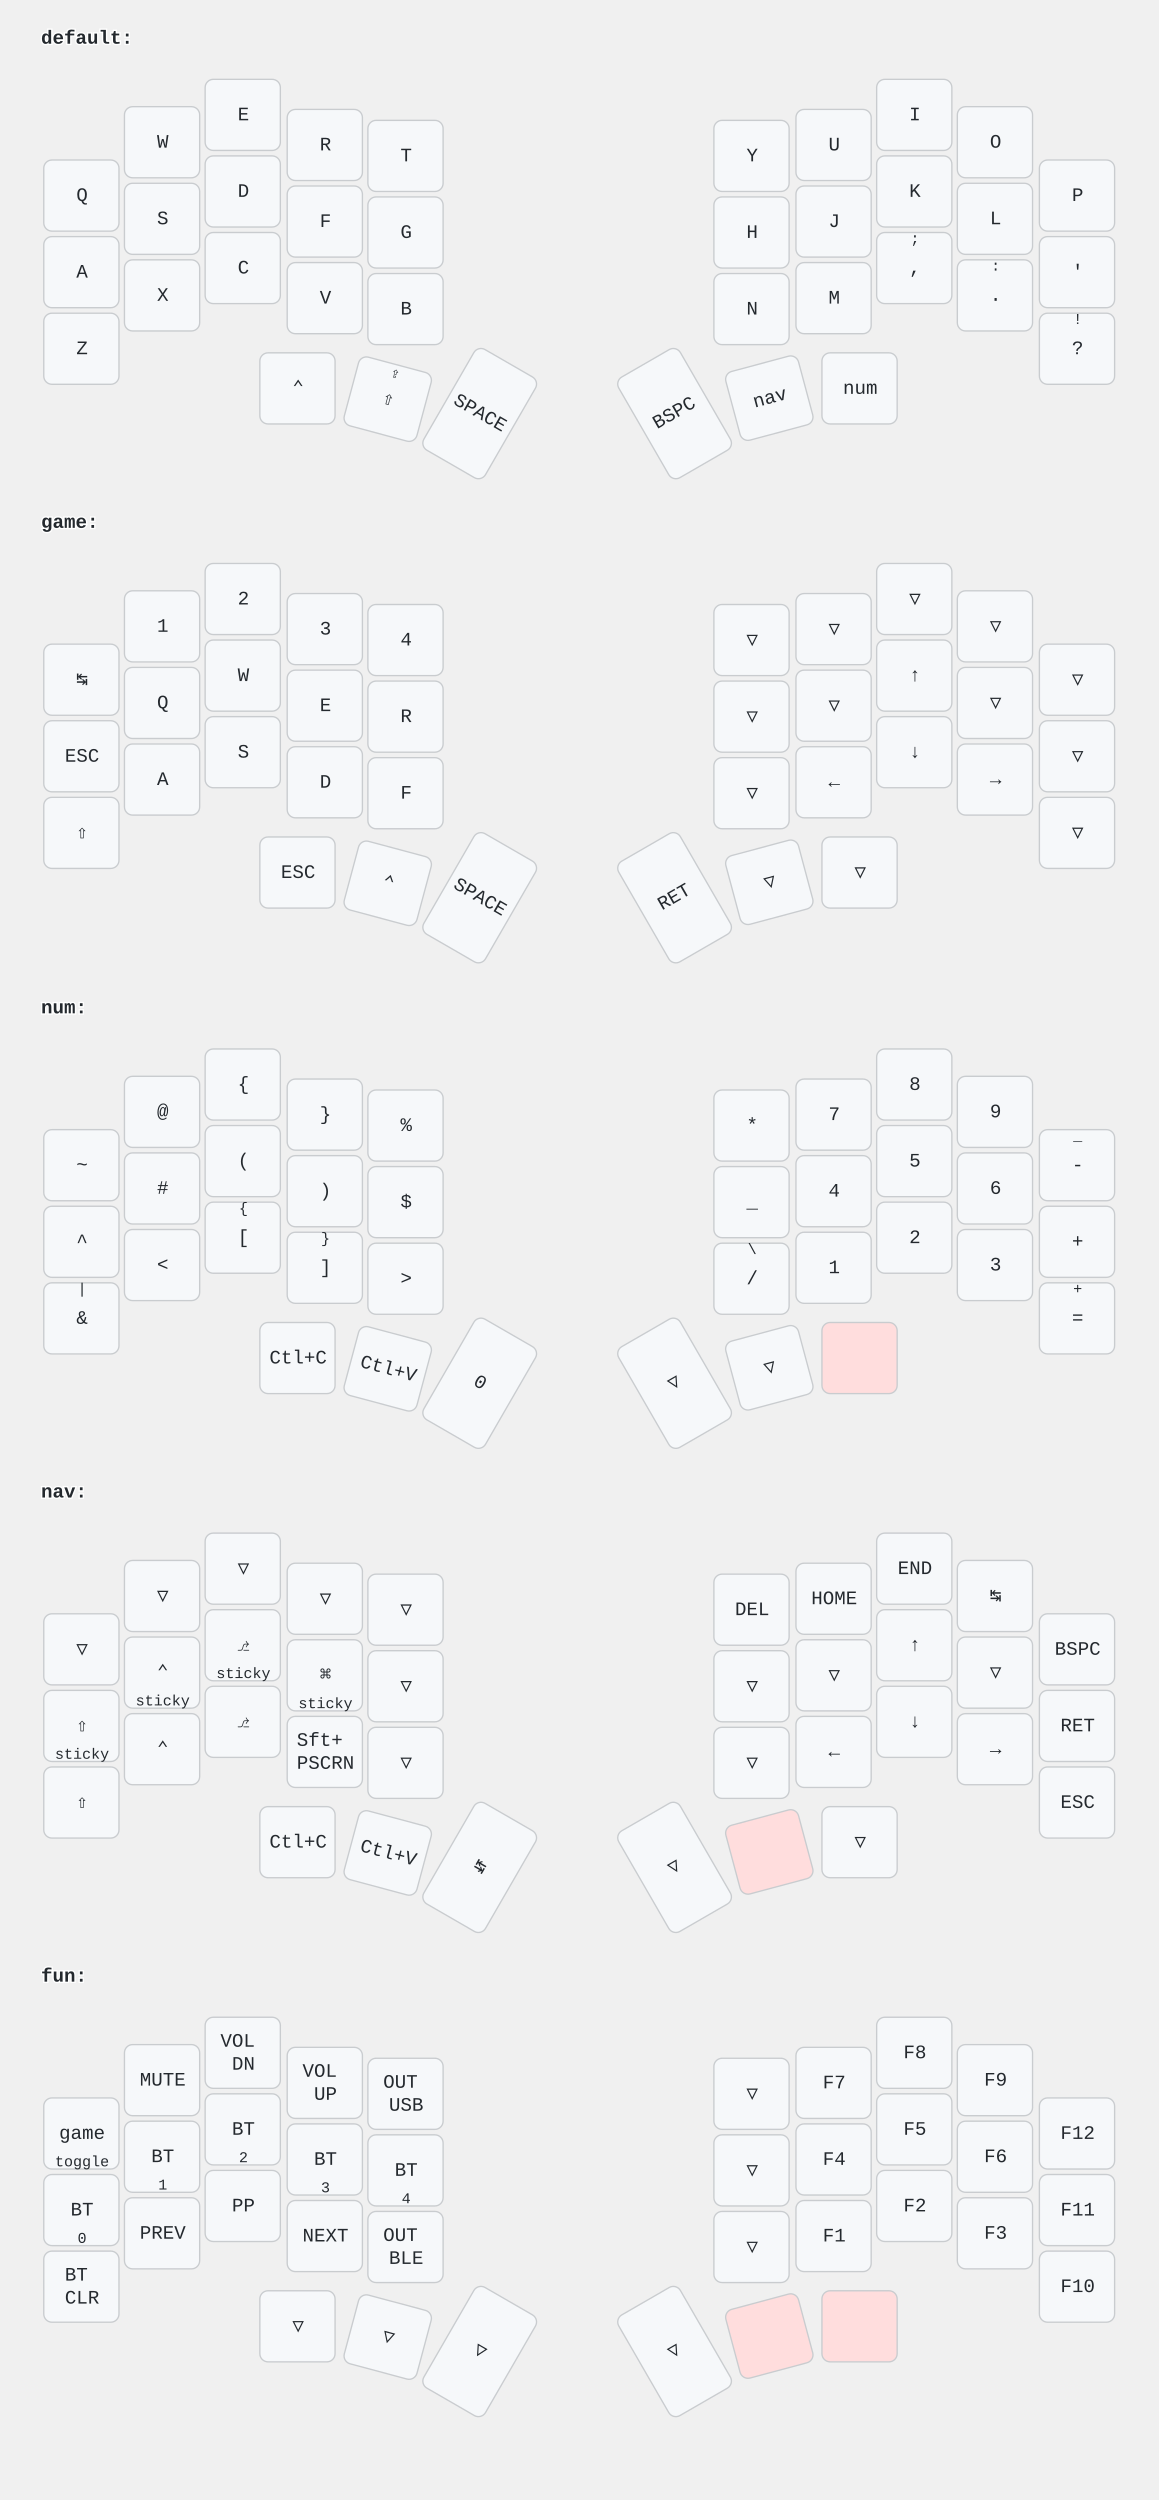
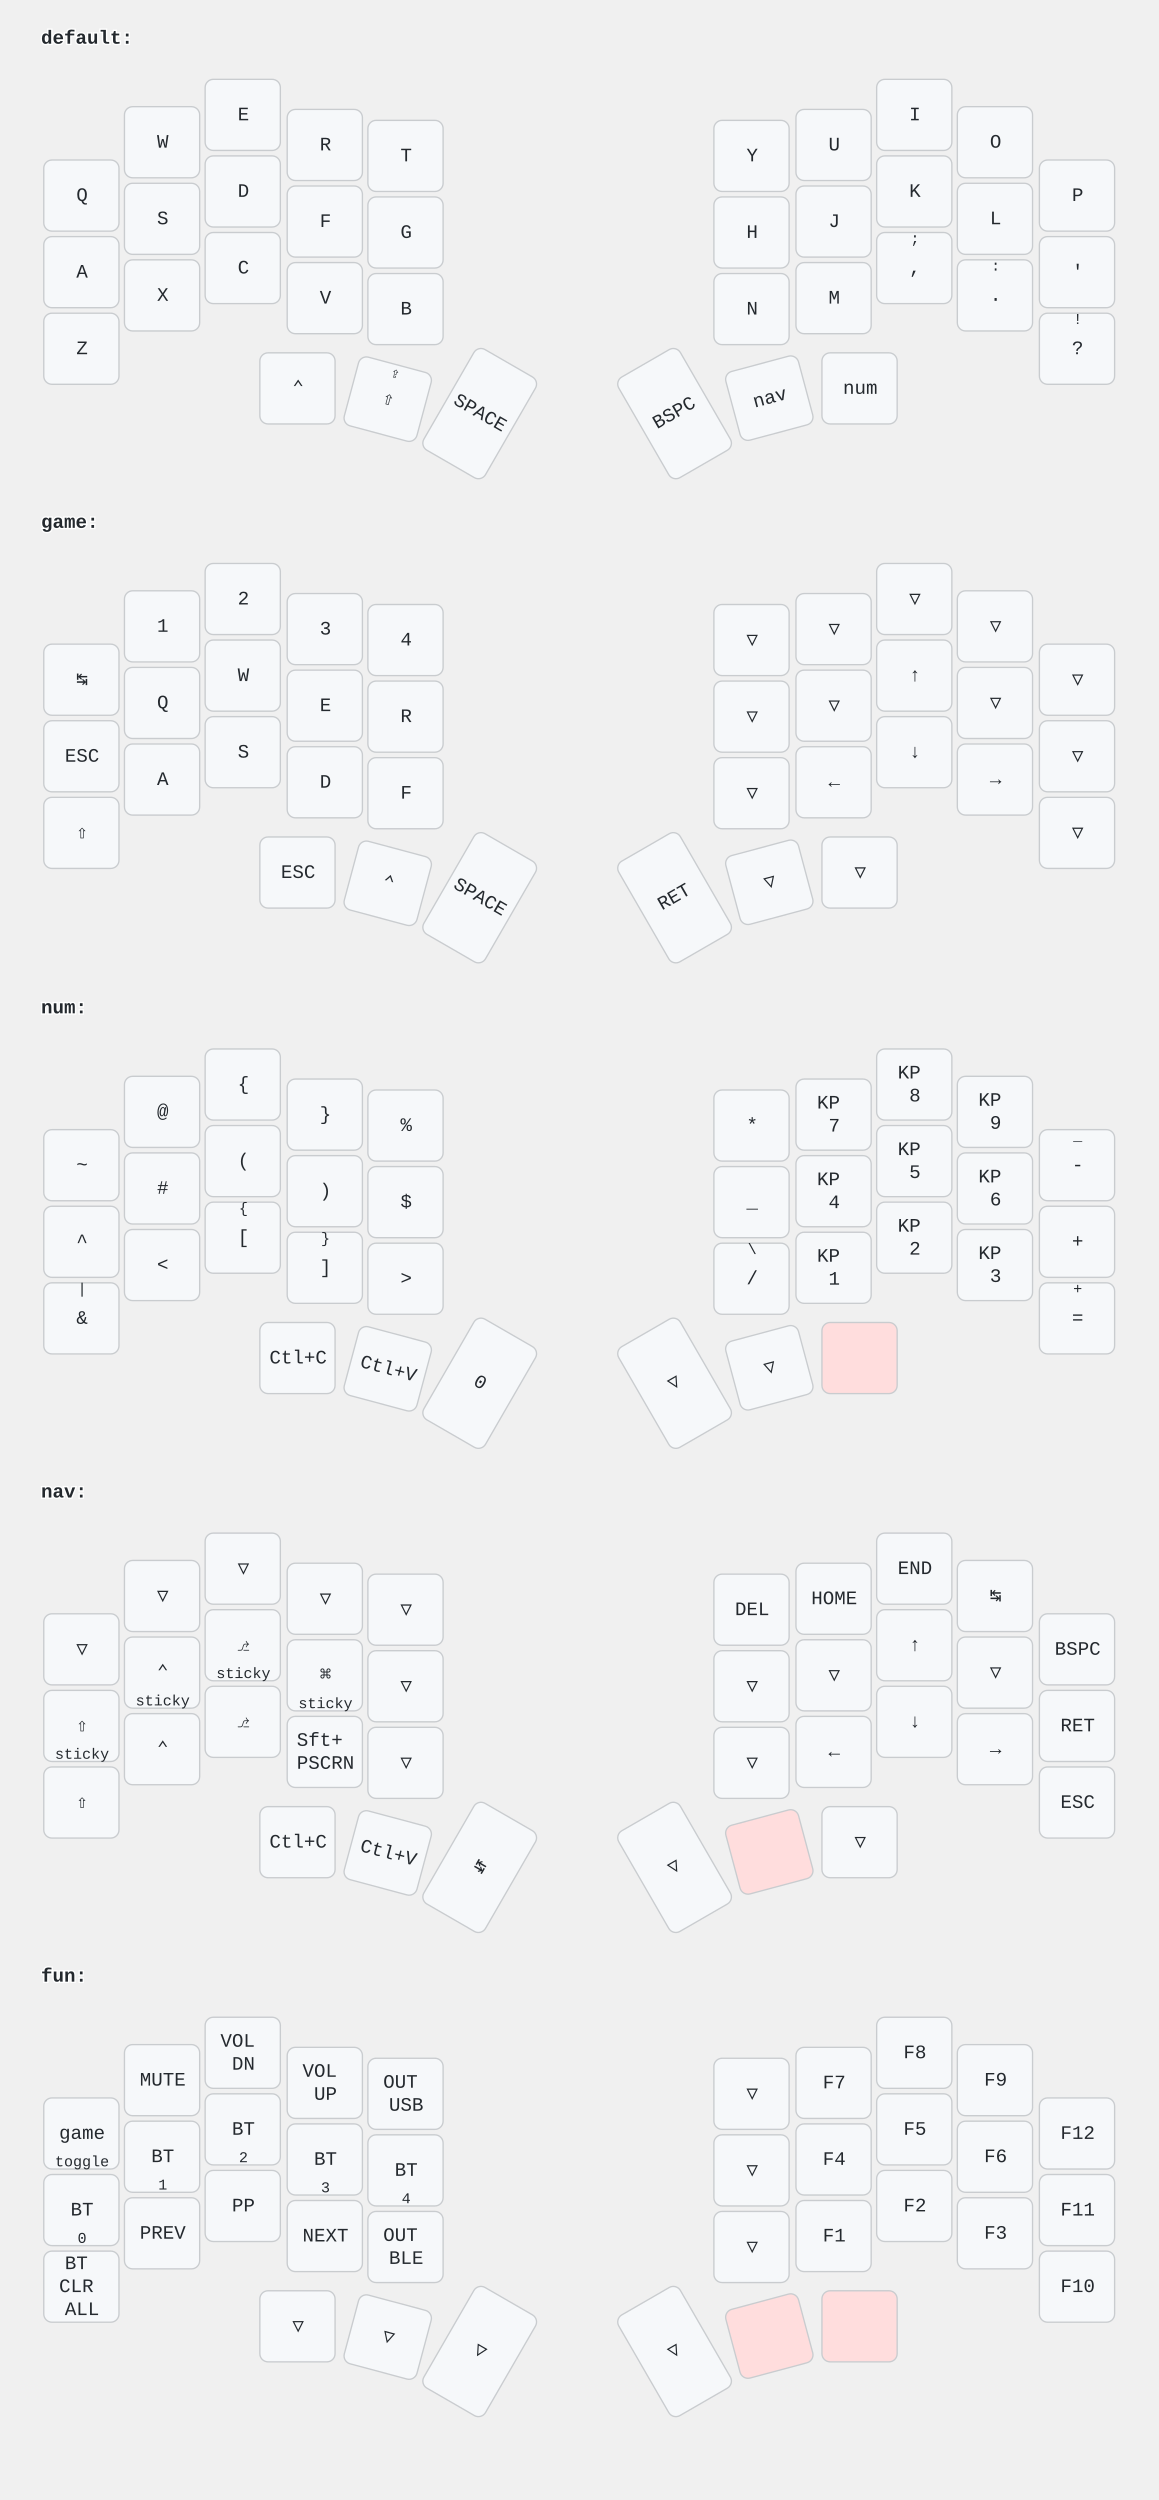
<svg xmlns="http://www.w3.org/2000/svg" width="847" height="1828" viewBox="0 0 847 1828" class="keymap">
  <style>/* font and background color specifications */
svg {
    font-family: SFMono-Regular,Consolas,Liberation Mono,Menlo,monospace;
    font-size: 14px;
    font-kerning: normal;
    text-rendering: optimizeLegibility;
    fill: #24292e;
}

/* default key styling */
rect {
    fill: #f6f8fa;
    stroke: #c9cccf;
    stroke-width: 1;
}

/* color accent for combo boxes */
rect.combo {
    fill: #cdf;
}

/* color accent for held keys */
rect.held, rect.combo.held {
    fill: #fdd;
}

/* color accent for ghost (optional) keys */
rect.ghost, rect.combo.ghost {
    fill: #ddd;
}

text {
    text-anchor: middle;
    dominant-baseline: middle;
}

/* styling for layer labels */
text.label {
    font-weight: bold;
    text-anchor: start;
    stroke: white;
    stroke-width: 2;
    paint-order: stroke;
}

/* styling for combo tap, and key hold/shifted label text */
text.combo, text.hold, text.shifted {
    font-size: 11px;
}

text.hold {
    text-anchor: middle;
    dominant-baseline: auto;
}

text.shifted {
    text-anchor: middle;
    dominant-baseline: hanging;
}

/* styling for hold/shifted label text in combo box */
text.combo.hold, text.combo.shifted {
    font-size: 8px;
}

/* styling for combo dendrons */
path {
    stroke-width: 1;
    stroke: gray;
    fill: none;
}
</style>
  <g transform="translate(30, 0)" class="layer-default">
    <text x="0" y="28" class="label" id="default">default:</text>
    <g transform="translate(0, 56)">
      <g transform="translate(30, 87)" class="key keypos-0">
        <rect rx="6" ry="6" x="-28" y="-26" width="55" height="52" class="key" />
        <text x="0" y="0" class="key tap">Q</text>
      </g>
      <g transform="translate(89, 48)" class="key keypos-1">
        <rect rx="6" ry="6" x="-28" y="-26" width="55" height="52" class="key" />
        <text x="0" y="0" class="key tap">W</text>
      </g>
      <g transform="translate(148, 28)" class="key keypos-2">
        <rect rx="6" ry="6" x="-28" y="-26" width="55" height="52" class="key" />
        <text x="0" y="0" class="key tap">E</text>
      </g>
      <g transform="translate(208, 50)" class="key keypos-3">
        <rect rx="6" ry="6" x="-28" y="-26" width="55" height="52" class="key" />
        <text x="0" y="0" class="key tap">R</text>
      </g>
      <g transform="translate(267, 58)" class="key keypos-4">
        <rect rx="6" ry="6" x="-28" y="-26" width="55" height="52" class="key" />
        <text x="0" y="0" class="key tap">T</text>
      </g>
      <g transform="translate(520, 58)" class="key keypos-5">
        <rect rx="6" ry="6" x="-28" y="-26" width="55" height="52" class="key" />
        <text x="0" y="0" class="key tap">Y</text>
      </g>
      <g transform="translate(580, 50)" class="key keypos-6">
        <rect rx="6" ry="6" x="-28" y="-26" width="55" height="52" class="key" />
        <text x="0" y="0" class="key tap">U</text>
      </g>
      <g transform="translate(639, 28)" class="key keypos-7">
        <rect rx="6" ry="6" x="-28" y="-26" width="55" height="52" class="key" />
        <text x="0" y="0" class="key tap">I</text>
      </g>
      <g transform="translate(698, 48)" class="key keypos-8">
        <rect rx="6" ry="6" x="-28" y="-26" width="55" height="52" class="key" />
        <text x="0" y="0" class="key tap">O</text>
      </g>
      <g transform="translate(758, 87)" class="key keypos-9">
        <rect rx="6" ry="6" x="-28" y="-26" width="55" height="52" class="key" />
        <text x="0" y="0" class="key tap">P</text>
      </g>
      <g transform="translate(30, 143)" class="key keypos-10">
        <rect rx="6" ry="6" x="-28" y="-26" width="55" height="52" class="key" />
        <text x="0" y="0" class="key tap">A</text>
      </g>
      <g transform="translate(89, 104)" class="key keypos-11">
        <rect rx="6" ry="6" x="-28" y="-26" width="55" height="52" class="key" />
        <text x="0" y="0" class="key tap">S</text>
      </g>
      <g transform="translate(148, 84)" class="key keypos-12">
        <rect rx="6" ry="6" x="-28" y="-26" width="55" height="52" class="key" />
        <text x="0" y="0" class="key tap">D</text>
      </g>
      <g transform="translate(208, 106)" class="key keypos-13">
        <rect rx="6" ry="6" x="-28" y="-26" width="55" height="52" class="key" />
        <text x="0" y="0" class="key tap">F</text>
      </g>
      <g transform="translate(267, 114)" class="key keypos-14">
        <rect rx="6" ry="6" x="-28" y="-26" width="55" height="52" class="key" />
        <text x="0" y="0" class="key tap">G</text>
      </g>
      <g transform="translate(520, 114)" class="key keypos-15">
        <rect rx="6" ry="6" x="-28" y="-26" width="55" height="52" class="key" />
        <text x="0" y="0" class="key tap">H</text>
      </g>
      <g transform="translate(580, 106)" class="key keypos-16">
        <rect rx="6" ry="6" x="-28" y="-26" width="55" height="52" class="key" />
        <text x="0" y="0" class="key tap">J</text>
      </g>
      <g transform="translate(639, 84)" class="key keypos-17">
        <rect rx="6" ry="6" x="-28" y="-26" width="55" height="52" class="key" />
        <text x="0" y="0" class="key tap">K</text>
      </g>
      <g transform="translate(698, 104)" class="key keypos-18">
        <rect rx="6" ry="6" x="-28" y="-26" width="55" height="52" class="key" />
        <text x="0" y="0" class="key tap">L</text>
      </g>
      <g transform="translate(758, 143)" class="key keypos-19">
        <rect rx="6" ry="6" x="-28" y="-26" width="55" height="52" class="key" />
        <text x="0" y="0" class="key tap">'</text>
      </g>
      <g transform="translate(30, 199)" class="key keypos-20">
        <rect rx="6" ry="6" x="-28" y="-26" width="55" height="52" class="key" />
        <text x="0" y="0" class="key tap">Z</text>
      </g>
      <g transform="translate(89, 160)" class="key keypos-21">
        <rect rx="6" ry="6" x="-28" y="-26" width="55" height="52" class="key" />
        <text x="0" y="0" class="key tap">X</text>
      </g>
      <g transform="translate(148, 140)" class="key keypos-22">
        <rect rx="6" ry="6" x="-28" y="-26" width="55" height="52" class="key" />
        <text x="0" y="0" class="key tap">C</text>
      </g>
      <g transform="translate(208, 162)" class="key keypos-23">
        <rect rx="6" ry="6" x="-28" y="-26" width="55" height="52" class="key" />
        <text x="0" y="0" class="key tap">V</text>
      </g>
      <g transform="translate(267, 170)" class="key keypos-24">
        <rect rx="6" ry="6" x="-28" y="-26" width="55" height="52" class="key" />
        <text x="0" y="0" class="key tap">B</text>
      </g>
      <g transform="translate(520, 170)" class="key keypos-25">
        <rect rx="6" ry="6" x="-28" y="-26" width="55" height="52" class="key" />
        <text x="0" y="0" class="key tap">N</text>
      </g>
      <g transform="translate(580, 162)" class="key keypos-26">
        <rect rx="6" ry="6" x="-28" y="-26" width="55" height="52" class="key" />
        <text x="0" y="0" class="key tap">M</text>
      </g>
      <g transform="translate(639, 140)" class="key keypos-27">
        <rect rx="6" ry="6" x="-28" y="-26" width="55" height="52" class="key" />
        <text x="0" y="0" class="key tap">,</text>
        <text x="0" y="-24" class="key shifted">;</text>
      </g>
      <g transform="translate(698, 160)" class="key keypos-28">
        <rect rx="6" ry="6" x="-28" y="-26" width="55" height="52" class="key" />
        <text x="0" y="0" class="key tap">.</text>
        <text x="0" y="-24" class="key shifted">:</text>
      </g>
      <g transform="translate(758, 199)" class="key keypos-29">
        <rect rx="6" ry="6" x="-28" y="-26" width="55" height="52" class="key" />
        <text x="0" y="0" class="key tap">?</text>
        <text x="0" y="-24" class="key shifted">!</text>
      </g>
      <g transform="translate(188, 228)" class="key keypos-30">
        <rect rx="6" ry="6" x="-28" y="-26" width="55" height="52" class="key" />
        <text x="0" y="0" class="key tap">⌃</text>
      </g>
      <g transform="translate(254, 236) rotate(15.0)" class="key keypos-31">
        <rect rx="6" ry="6" x="-28" y="-26" width="55" height="52" class="key" />
        <text x="0" y="0" class="key tap">⇧</text>
        <text x="0" y="-24" class="key shifted">⇪</text>
      </g>
      <g transform="translate(321, 246) rotate(30.0)" class="key keypos-32">
        <rect rx="6" ry="6" x="-26" y="-42" width="52" height="85" class="key" />
        <text x="0" y="0" class="key tap">SPACE</text>
      </g>
      <g transform="translate(463, 246) rotate(-30.0)" class="key keypos-33">
        <rect rx="6" ry="6" x="-26" y="-42" width="52" height="85" class="key" />
        <text x="0" y="0" class="key tap">BSPC</text>
      </g>
      <g transform="translate(533, 235) rotate(-15.0)" class="key keypos-34">
        <rect rx="6" ry="6" x="-28" y="-26" width="55" height="52" class="key" />
        <a href="#nav">
          <text x="0" y="0" class="key tap layer-activator">nav</text>
        </a>
      </g>
      <g transform="translate(599, 228)" class="key keypos-35">
        <rect rx="6" ry="6" x="-28" y="-26" width="55" height="52" class="key" />
        <a href="#num">
          <text x="0" y="0" class="key tap layer-activator">num</text>
        </a>
      </g>
    </g>
  </g>
  <g transform="translate(30, 354)" class="layer-game">
    <text x="0" y="28" class="label" id="game">game:</text>
    <g transform="translate(0, 56)">
      <g transform="translate(30, 87)" class="key keypos-0">
        <rect rx="6" ry="6" x="-28" y="-26" width="55" height="52" class="key" />
        <text x="0" y="0" class="key tap">↹</text>
      </g>
      <g transform="translate(89, 48)" class="key keypos-1">
        <rect rx="6" ry="6" x="-28" y="-26" width="55" height="52" class="key" />
        <text x="0" y="0" class="key tap">1</text>
      </g>
      <g transform="translate(148, 28)" class="key keypos-2">
        <rect rx="6" ry="6" x="-28" y="-26" width="55" height="52" class="key" />
        <text x="0" y="0" class="key tap">2</text>
      </g>
      <g transform="translate(208, 50)" class="key keypos-3">
        <rect rx="6" ry="6" x="-28" y="-26" width="55" height="52" class="key" />
        <text x="0" y="0" class="key tap">3</text>
      </g>
      <g transform="translate(267, 58)" class="key keypos-4">
        <rect rx="6" ry="6" x="-28" y="-26" width="55" height="52" class="key" />
        <text x="0" y="0" class="key tap">4</text>
      </g>
      <g transform="translate(520, 58)" class="key trans keypos-5">
        <rect rx="6" ry="6" x="-28" y="-26" width="55" height="52" class="key trans" />
        <text x="0" y="0" class="key trans tap">▽</text>
      </g>
      <g transform="translate(580, 50)" class="key trans keypos-6">
        <rect rx="6" ry="6" x="-28" y="-26" width="55" height="52" class="key trans" />
        <text x="0" y="0" class="key trans tap">▽</text>
      </g>
      <g transform="translate(639, 28)" class="key trans keypos-7">
        <rect rx="6" ry="6" x="-28" y="-26" width="55" height="52" class="key trans" />
        <text x="0" y="0" class="key trans tap">▽</text>
      </g>
      <g transform="translate(698, 48)" class="key trans keypos-8">
        <rect rx="6" ry="6" x="-28" y="-26" width="55" height="52" class="key trans" />
        <text x="0" y="0" class="key trans tap">▽</text>
      </g>
      <g transform="translate(758, 87)" class="key trans keypos-9">
        <rect rx="6" ry="6" x="-28" y="-26" width="55" height="52" class="key trans" />
        <text x="0" y="0" class="key trans tap">▽</text>
      </g>
      <g transform="translate(30, 143)" class="key keypos-10">
        <rect rx="6" ry="6" x="-28" y="-26" width="55" height="52" class="key" />
        <text x="0" y="0" class="key tap">ESC</text>
      </g>
      <g transform="translate(89, 104)" class="key keypos-11">
        <rect rx="6" ry="6" x="-28" y="-26" width="55" height="52" class="key" />
        <text x="0" y="0" class="key tap">Q</text>
      </g>
      <g transform="translate(148, 84)" class="key keypos-12">
        <rect rx="6" ry="6" x="-28" y="-26" width="55" height="52" class="key" />
        <text x="0" y="0" class="key tap">W</text>
      </g>
      <g transform="translate(208, 106)" class="key keypos-13">
        <rect rx="6" ry="6" x="-28" y="-26" width="55" height="52" class="key" />
        <text x="0" y="0" class="key tap">E</text>
      </g>
      <g transform="translate(267, 114)" class="key keypos-14">
        <rect rx="6" ry="6" x="-28" y="-26" width="55" height="52" class="key" />
        <text x="0" y="0" class="key tap">R</text>
      </g>
      <g transform="translate(520, 114)" class="key trans keypos-15">
        <rect rx="6" ry="6" x="-28" y="-26" width="55" height="52" class="key trans" />
        <text x="0" y="0" class="key trans tap">▽</text>
      </g>
      <g transform="translate(580, 106)" class="key trans keypos-16">
        <rect rx="6" ry="6" x="-28" y="-26" width="55" height="52" class="key trans" />
        <text x="0" y="0" class="key trans tap">▽</text>
      </g>
      <g transform="translate(639, 84)" class="key keypos-17">
        <rect rx="6" ry="6" x="-28" y="-26" width="55" height="52" class="key" />
        <text x="0" y="0" class="key tap">↑</text>
      </g>
      <g transform="translate(698, 104)" class="key trans keypos-18">
        <rect rx="6" ry="6" x="-28" y="-26" width="55" height="52" class="key trans" />
        <text x="0" y="0" class="key trans tap">▽</text>
      </g>
      <g transform="translate(758, 143)" class="key trans keypos-19">
        <rect rx="6" ry="6" x="-28" y="-26" width="55" height="52" class="key trans" />
        <text x="0" y="0" class="key trans tap">▽</text>
      </g>
      <g transform="translate(30, 199)" class="key keypos-20">
        <rect rx="6" ry="6" x="-28" y="-26" width="55" height="52" class="key" />
        <text x="0" y="0" class="key tap">⇧</text>
      </g>
      <g transform="translate(89, 160)" class="key keypos-21">
        <rect rx="6" ry="6" x="-28" y="-26" width="55" height="52" class="key" />
        <text x="0" y="0" class="key tap">A</text>
      </g>
      <g transform="translate(148, 140)" class="key keypos-22">
        <rect rx="6" ry="6" x="-28" y="-26" width="55" height="52" class="key" />
        <text x="0" y="0" class="key tap">S</text>
      </g>
      <g transform="translate(208, 162)" class="key keypos-23">
        <rect rx="6" ry="6" x="-28" y="-26" width="55" height="52" class="key" />
        <text x="0" y="0" class="key tap">D</text>
      </g>
      <g transform="translate(267, 170)" class="key keypos-24">
        <rect rx="6" ry="6" x="-28" y="-26" width="55" height="52" class="key" />
        <text x="0" y="0" class="key tap">F</text>
      </g>
      <g transform="translate(520, 170)" class="key trans keypos-25">
        <rect rx="6" ry="6" x="-28" y="-26" width="55" height="52" class="key trans" />
        <text x="0" y="0" class="key trans tap">▽</text>
      </g>
      <g transform="translate(580, 162)" class="key keypos-26">
        <rect rx="6" ry="6" x="-28" y="-26" width="55" height="52" class="key" />
        <text x="0" y="0" class="key tap">←</text>
      </g>
      <g transform="translate(639, 140)" class="key keypos-27">
        <rect rx="6" ry="6" x="-28" y="-26" width="55" height="52" class="key" />
        <text x="0" y="0" class="key tap">↓</text>
      </g>
      <g transform="translate(698, 160)" class="key keypos-28">
        <rect rx="6" ry="6" x="-28" y="-26" width="55" height="52" class="key" />
        <text x="0" y="0" class="key tap">→</text>
      </g>
      <g transform="translate(758, 199)" class="key trans keypos-29">
        <rect rx="6" ry="6" x="-28" y="-26" width="55" height="52" class="key trans" />
        <text x="0" y="0" class="key trans tap">▽</text>
      </g>
      <g transform="translate(188, 228)" class="key keypos-30">
        <rect rx="6" ry="6" x="-28" y="-26" width="55" height="52" class="key" />
        <text x="0" y="0" class="key tap">ESC</text>
      </g>
      <g transform="translate(254, 236) rotate(15.0)" class="key keypos-31">
        <rect rx="6" ry="6" x="-28" y="-26" width="55" height="52" class="key" />
        <text x="0" y="0" class="key tap">⌃</text>
      </g>
      <g transform="translate(321, 246) rotate(30.0)" class="key keypos-32">
        <rect rx="6" ry="6" x="-26" y="-42" width="52" height="85" class="key" />
        <text x="0" y="0" class="key tap">SPACE</text>
      </g>
      <g transform="translate(463, 246) rotate(-30.0)" class="key keypos-33">
        <rect rx="6" ry="6" x="-26" y="-42" width="52" height="85" class="key" />
        <text x="0" y="0" class="key tap">RET</text>
      </g>
      <g transform="translate(533, 235) rotate(-15.0)" class="key trans keypos-34">
        <rect rx="6" ry="6" x="-28" y="-26" width="55" height="52" class="key trans" />
        <text x="0" y="0" class="key trans tap">▽</text>
      </g>
      <g transform="translate(599, 228)" class="key trans keypos-35">
        <rect rx="6" ry="6" x="-28" y="-26" width="55" height="52" class="key trans" />
        <text x="0" y="0" class="key trans tap">▽</text>
      </g>
    </g>
  </g>
  <g transform="translate(30, 709)" class="layer-num">
    <text x="0" y="28" class="label" id="num">num:</text>
    <g transform="translate(0, 56)">
      <g transform="translate(30, 87)" class="key keypos-0">
        <rect rx="6" ry="6" x="-28" y="-26" width="55" height="52" class="key" />
        <text x="0" y="0" class="key tap">~</text>
      </g>
      <g transform="translate(89, 48)" class="key keypos-1">
        <rect rx="6" ry="6" x="-28" y="-26" width="55" height="52" class="key" />
        <text x="0" y="0" class="key tap">@</text>
      </g>
      <g transform="translate(148, 28)" class="key keypos-2">
        <rect rx="6" ry="6" x="-28" y="-26" width="55" height="52" class="key" />
        <text x="0" y="0" class="key tap">{</text>
      </g>
      <g transform="translate(208, 50)" class="key keypos-3">
        <rect rx="6" ry="6" x="-28" y="-26" width="55" height="52" class="key" />
        <text x="0" y="0" class="key tap">}</text>
      </g>
      <g transform="translate(267, 58)" class="key keypos-4">
        <rect rx="6" ry="6" x="-28" y="-26" width="55" height="52" class="key" />
        <text x="0" y="0" class="key tap">%</text>
      </g>
      <g transform="translate(520, 58)" class="key keypos-5">
        <rect rx="6" ry="6" x="-28" y="-26" width="55" height="52" class="key" />
        <text x="0" y="0" class="key tap">*</text>
      </g>
      <g transform="translate(580, 50)" class="key keypos-6">
        <rect rx="6" ry="6" x="-28" y="-26" width="55" height="52" class="key" />
-         <text x="0" y="0" class="key tap">7</text>
+         <text x="0" y="0" class="key tap">
+           <tspan x="0" dy="-0.6em">KP</tspan>
+           <tspan x="0" dy="1.2em">7</tspan>
+         </text>
      </g>
      <g transform="translate(639, 28)" class="key keypos-7">
        <rect rx="6" ry="6" x="-28" y="-26" width="55" height="52" class="key" />
-         <text x="0" y="0" class="key tap">8</text>
+         <text x="0" y="0" class="key tap">
+           <tspan x="0" dy="-0.6em">KP</tspan>
+           <tspan x="0" dy="1.2em">8</tspan>
+         </text>
      </g>
      <g transform="translate(698, 48)" class="key keypos-8">
        <rect rx="6" ry="6" x="-28" y="-26" width="55" height="52" class="key" />
-         <text x="0" y="0" class="key tap">9</text>
+         <text x="0" y="0" class="key tap">
+           <tspan x="0" dy="-0.6em">KP</tspan>
+           <tspan x="0" dy="1.2em">9</tspan>
+         </text>
      </g>
      <g transform="translate(758, 87)" class="key keypos-9">
        <rect rx="6" ry="6" x="-28" y="-26" width="55" height="52" class="key" />
        <text x="0" y="0" class="key tap">-</text>
        <text x="0" y="-24" class="key shifted">_</text>
      </g>
      <g transform="translate(30, 143)" class="key keypos-10">
        <rect rx="6" ry="6" x="-28" y="-26" width="55" height="52" class="key" />
        <text x="0" y="0" class="key tap">^</text>
      </g>
      <g transform="translate(89, 104)" class="key keypos-11">
        <rect rx="6" ry="6" x="-28" y="-26" width="55" height="52" class="key" />
        <text x="0" y="0" class="key tap">#</text>
      </g>
      <g transform="translate(148, 84)" class="key keypos-12">
        <rect rx="6" ry="6" x="-28" y="-26" width="55" height="52" class="key" />
        <text x="0" y="0" class="key tap">(</text>
      </g>
      <g transform="translate(208, 106)" class="key keypos-13">
        <rect rx="6" ry="6" x="-28" y="-26" width="55" height="52" class="key" />
        <text x="0" y="0" class="key tap">)</text>
      </g>
      <g transform="translate(267, 114)" class="key keypos-14">
        <rect rx="6" ry="6" x="-28" y="-26" width="55" height="52" class="key" />
        <text x="0" y="0" class="key tap">$</text>
      </g>
      <g transform="translate(520, 114)" class="key keypos-15">
        <rect rx="6" ry="6" x="-28" y="-26" width="55" height="52" class="key" />
        <text x="0" y="0" class="key tap">_</text>
      </g>
      <g transform="translate(580, 106)" class="key keypos-16">
        <rect rx="6" ry="6" x="-28" y="-26" width="55" height="52" class="key" />
-         <text x="0" y="0" class="key tap">4</text>
+         <text x="0" y="0" class="key tap">
+           <tspan x="0" dy="-0.6em">KP</tspan>
+           <tspan x="0" dy="1.2em">4</tspan>
+         </text>
      </g>
      <g transform="translate(639, 84)" class="key keypos-17">
        <rect rx="6" ry="6" x="-28" y="-26" width="55" height="52" class="key" />
-         <text x="0" y="0" class="key tap">5</text>
+         <text x="0" y="0" class="key tap">
+           <tspan x="0" dy="-0.6em">KP</tspan>
+           <tspan x="0" dy="1.2em">5</tspan>
+         </text>
      </g>
      <g transform="translate(698, 104)" class="key keypos-18">
        <rect rx="6" ry="6" x="-28" y="-26" width="55" height="52" class="key" />
-         <text x="0" y="0" class="key tap">6</text>
+         <text x="0" y="0" class="key tap">
+           <tspan x="0" dy="-0.6em">KP</tspan>
+           <tspan x="0" dy="1.2em">6</tspan>
+         </text>
      </g>
      <g transform="translate(758, 143)" class="key keypos-19">
        <rect rx="6" ry="6" x="-28" y="-26" width="55" height="52" class="key" />
        <text x="0" y="0" class="key tap">+</text>
      </g>
      <g transform="translate(30, 199)" class="key keypos-20">
        <rect rx="6" ry="6" x="-28" y="-26" width="55" height="52" class="key" />
        <text x="0" y="0" class="key tap">&amp;</text>
        <text x="0" y="-24" class="key shifted">|</text>
      </g>
      <g transform="translate(89, 160)" class="key keypos-21">
        <rect rx="6" ry="6" x="-28" y="-26" width="55" height="52" class="key" />
        <text x="0" y="0" class="key tap">&lt;</text>
      </g>
      <g transform="translate(148, 140)" class="key keypos-22">
        <rect rx="6" ry="6" x="-28" y="-26" width="55" height="52" class="key" />
        <text x="0" y="0" class="key tap">[</text>
        <text x="0" y="-24" class="key shifted">{</text>
      </g>
      <g transform="translate(208, 162)" class="key keypos-23">
        <rect rx="6" ry="6" x="-28" y="-26" width="55" height="52" class="key" />
        <text x="0" y="0" class="key tap">]</text>
        <text x="0" y="-24" class="key shifted">}</text>
      </g>
      <g transform="translate(267, 170)" class="key keypos-24">
        <rect rx="6" ry="6" x="-28" y="-26" width="55" height="52" class="key" />
        <text x="0" y="0" class="key tap">&gt;</text>
      </g>
      <g transform="translate(520, 170)" class="key keypos-25">
        <rect rx="6" ry="6" x="-28" y="-26" width="55" height="52" class="key" />
        <text x="0" y="0" class="key tap">/</text>
        <text x="0" y="-24" class="key shifted">\</text>
      </g>
      <g transform="translate(580, 162)" class="key keypos-26">
        <rect rx="6" ry="6" x="-28" y="-26" width="55" height="52" class="key" />
-         <text x="0" y="0" class="key tap">1</text>
+         <text x="0" y="0" class="key tap">
+           <tspan x="0" dy="-0.6em">KP</tspan>
+           <tspan x="0" dy="1.2em">1</tspan>
+         </text>
      </g>
      <g transform="translate(639, 140)" class="key keypos-27">
        <rect rx="6" ry="6" x="-28" y="-26" width="55" height="52" class="key" />
-         <text x="0" y="0" class="key tap">2</text>
+         <text x="0" y="0" class="key tap">
+           <tspan x="0" dy="-0.6em">KP</tspan>
+           <tspan x="0" dy="1.2em">2</tspan>
+         </text>
      </g>
      <g transform="translate(698, 160)" class="key keypos-28">
        <rect rx="6" ry="6" x="-28" y="-26" width="55" height="52" class="key" />
-         <text x="0" y="0" class="key tap">3</text>
+         <text x="0" y="0" class="key tap">
+           <tspan x="0" dy="-0.6em">KP</tspan>
+           <tspan x="0" dy="1.2em">3</tspan>
+         </text>
      </g>
      <g transform="translate(758, 199)" class="key keypos-29">
        <rect rx="6" ry="6" x="-28" y="-26" width="55" height="52" class="key" />
        <text x="0" y="0" class="key tap">=</text>
        <text x="0" y="-24" class="key shifted">+</text>
      </g>
      <g transform="translate(188, 228)" class="key keypos-30">
        <rect rx="6" ry="6" x="-28" y="-26" width="55" height="52" class="key" />
        <text x="0" y="0" class="key tap">Ctl+C</text>
      </g>
      <g transform="translate(254, 236) rotate(15.0)" class="key keypos-31">
        <rect rx="6" ry="6" x="-28" y="-26" width="55" height="52" class="key" />
        <text x="0" y="0" class="key tap">Ctl+V</text>
      </g>
      <g transform="translate(321, 246) rotate(30.0)" class="key keypos-32">
        <rect rx="6" ry="6" x="-26" y="-42" width="52" height="85" class="key" />
        <text x="0" y="0" class="key tap">0</text>
      </g>
      <g transform="translate(463, 246) rotate(-30.0)" class="key trans keypos-33">
        <rect rx="6" ry="6" x="-26" y="-42" width="52" height="85" class="key trans" />
        <text x="0" y="0" class="key trans tap">▽</text>
      </g>
      <g transform="translate(533, 235) rotate(-15.0)" class="key trans keypos-34">
        <rect rx="6" ry="6" x="-28" y="-26" width="55" height="52" class="key trans" />
        <text x="0" y="0" class="key trans tap">▽</text>
      </g>
      <g transform="translate(599, 228)" class="key held keypos-35">
        <rect rx="6" ry="6" x="-28" y="-26" width="55" height="52" class="key held" />
      </g>
    </g>
  </g>
  <g transform="translate(30, 1063)" class="layer-nav">
    <text x="0" y="28" class="label" id="nav">nav:</text>
    <g transform="translate(0, 56)">
      <g transform="translate(30, 87)" class="key trans keypos-0">
        <rect rx="6" ry="6" x="-28" y="-26" width="55" height="52" class="key trans" />
        <text x="0" y="0" class="key trans tap">▽</text>
      </g>
      <g transform="translate(89, 48)" class="key trans keypos-1">
        <rect rx="6" ry="6" x="-28" y="-26" width="55" height="52" class="key trans" />
        <text x="0" y="0" class="key trans tap">▽</text>
      </g>
      <g transform="translate(148, 28)" class="key trans keypos-2">
        <rect rx="6" ry="6" x="-28" y="-26" width="55" height="52" class="key trans" />
        <text x="0" y="0" class="key trans tap">▽</text>
      </g>
      <g transform="translate(208, 50)" class="key trans keypos-3">
        <rect rx="6" ry="6" x="-28" y="-26" width="55" height="52" class="key trans" />
        <text x="0" y="0" class="key trans tap">▽</text>
      </g>
      <g transform="translate(267, 58)" class="key trans keypos-4">
        <rect rx="6" ry="6" x="-28" y="-26" width="55" height="52" class="key trans" />
        <text x="0" y="0" class="key trans tap">▽</text>
      </g>
      <g transform="translate(520, 58)" class="key keypos-5">
        <rect rx="6" ry="6" x="-28" y="-26" width="55" height="52" class="key" />
        <text x="0" y="0" class="key tap">DEL</text>
      </g>
      <g transform="translate(580, 50)" class="key keypos-6">
        <rect rx="6" ry="6" x="-28" y="-26" width="55" height="52" class="key" />
        <text x="0" y="0" class="key tap">HOME</text>
      </g>
      <g transform="translate(639, 28)" class="key keypos-7">
        <rect rx="6" ry="6" x="-28" y="-26" width="55" height="52" class="key" />
        <text x="0" y="0" class="key tap">END</text>
      </g>
      <g transform="translate(698, 48)" class="key keypos-8">
        <rect rx="6" ry="6" x="-28" y="-26" width="55" height="52" class="key" />
        <text x="0" y="0" class="key tap">↹</text>
      </g>
      <g transform="translate(758, 87)" class="key keypos-9">
        <rect rx="6" ry="6" x="-28" y="-26" width="55" height="52" class="key" />
        <text x="0" y="0" class="key tap">BSPC</text>
      </g>
      <g transform="translate(30, 143)" class="key keypos-10">
        <rect rx="6" ry="6" x="-28" y="-26" width="55" height="52" class="key" />
        <text x="0" y="0" class="key tap">⇧</text>
        <text x="0" y="24" class="key hold">sticky</text>
      </g>
      <g transform="translate(89, 104)" class="key keypos-11">
        <rect rx="6" ry="6" x="-28" y="-26" width="55" height="52" class="key" />
        <text x="0" y="0" class="key tap">⌃</text>
        <text x="0" y="24" class="key hold">sticky</text>
      </g>
      <g transform="translate(148, 84)" class="key keypos-12">
        <rect rx="6" ry="6" x="-28" y="-26" width="55" height="52" class="key" />
        <text x="0" y="0" class="key tap">⎇</text>
        <text x="0" y="24" class="key hold">sticky</text>
      </g>
      <g transform="translate(208, 106)" class="key keypos-13">
        <rect rx="6" ry="6" x="-28" y="-26" width="55" height="52" class="key" />
        <text x="0" y="0" class="key tap">⌘</text>
        <text x="0" y="24" class="key hold">sticky</text>
      </g>
      <g transform="translate(267, 114)" class="key trans keypos-14">
        <rect rx="6" ry="6" x="-28" y="-26" width="55" height="52" class="key trans" />
        <text x="0" y="0" class="key trans tap">▽</text>
      </g>
      <g transform="translate(520, 114)" class="key trans keypos-15">
        <rect rx="6" ry="6" x="-28" y="-26" width="55" height="52" class="key trans" />
        <text x="0" y="0" class="key trans tap">▽</text>
      </g>
      <g transform="translate(580, 106)" class="key trans keypos-16">
        <rect rx="6" ry="6" x="-28" y="-26" width="55" height="52" class="key trans" />
        <text x="0" y="0" class="key trans tap">▽</text>
      </g>
      <g transform="translate(639, 84)" class="key keypos-17">
        <rect rx="6" ry="6" x="-28" y="-26" width="55" height="52" class="key" />
        <text x="0" y="0" class="key tap">↑</text>
      </g>
      <g transform="translate(698, 104)" class="key trans keypos-18">
        <rect rx="6" ry="6" x="-28" y="-26" width="55" height="52" class="key trans" />
        <text x="0" y="0" class="key trans tap">▽</text>
      </g>
      <g transform="translate(758, 143)" class="key keypos-19">
        <rect rx="6" ry="6" x="-28" y="-26" width="55" height="52" class="key" />
        <text x="0" y="0" class="key tap">RET</text>
      </g>
      <g transform="translate(30, 199)" class="key keypos-20">
        <rect rx="6" ry="6" x="-28" y="-26" width="55" height="52" class="key" />
        <text x="0" y="0" class="key tap">⇧</text>
      </g>
      <g transform="translate(89, 160)" class="key keypos-21">
        <rect rx="6" ry="6" x="-28" y="-26" width="55" height="52" class="key" />
        <text x="0" y="0" class="key tap">⌃</text>
      </g>
      <g transform="translate(148, 140)" class="key keypos-22">
        <rect rx="6" ry="6" x="-28" y="-26" width="55" height="52" class="key" />
        <text x="0" y="0" class="key tap">⎇</text>
      </g>
      <g transform="translate(208, 162)" class="key keypos-23">
        <rect rx="6" ry="6" x="-28" y="-26" width="55" height="52" class="key" />
        <text x="0" y="0" class="key tap">
          <tspan x="0" dy="-0.6em">Sft+</tspan>
          <tspan x="0" dy="1.2em">PSCRN</tspan>
        </text>
      </g>
      <g transform="translate(267, 170)" class="key trans keypos-24">
        <rect rx="6" ry="6" x="-28" y="-26" width="55" height="52" class="key trans" />
        <text x="0" y="0" class="key trans tap">▽</text>
      </g>
      <g transform="translate(520, 170)" class="key trans keypos-25">
        <rect rx="6" ry="6" x="-28" y="-26" width="55" height="52" class="key trans" />
        <text x="0" y="0" class="key trans tap">▽</text>
      </g>
      <g transform="translate(580, 162)" class="key keypos-26">
        <rect rx="6" ry="6" x="-28" y="-26" width="55" height="52" class="key" />
        <text x="0" y="0" class="key tap">←</text>
      </g>
      <g transform="translate(639, 140)" class="key keypos-27">
        <rect rx="6" ry="6" x="-28" y="-26" width="55" height="52" class="key" />
        <text x="0" y="0" class="key tap">↓</text>
      </g>
      <g transform="translate(698, 160)" class="key keypos-28">
        <rect rx="6" ry="6" x="-28" y="-26" width="55" height="52" class="key" />
        <text x="0" y="0" class="key tap">→</text>
      </g>
      <g transform="translate(758, 199)" class="key keypos-29">
        <rect rx="6" ry="6" x="-28" y="-26" width="55" height="52" class="key" />
        <text x="0" y="0" class="key tap">ESC</text>
      </g>
      <g transform="translate(188, 228)" class="key keypos-30">
        <rect rx="6" ry="6" x="-28" y="-26" width="55" height="52" class="key" />
        <text x="0" y="0" class="key tap">Ctl+C</text>
      </g>
      <g transform="translate(254, 236) rotate(15.0)" class="key keypos-31">
        <rect rx="6" ry="6" x="-28" y="-26" width="55" height="52" class="key" />
        <text x="0" y="0" class="key tap">Ctl+V</text>
      </g>
      <g transform="translate(321, 246) rotate(30.0)" class="key keypos-32">
        <rect rx="6" ry="6" x="-26" y="-42" width="52" height="85" class="key" />
        <text x="0" y="0" class="key tap">↹</text>
      </g>
      <g transform="translate(463, 246) rotate(-30.0)" class="key trans keypos-33">
        <rect rx="6" ry="6" x="-26" y="-42" width="52" height="85" class="key trans" />
        <text x="0" y="0" class="key trans tap">▽</text>
      </g>
      <g transform="translate(533, 235) rotate(-15.0)" class="key held keypos-34">
        <rect rx="6" ry="6" x="-28" y="-26" width="55" height="52" class="key held" />
      </g>
      <g transform="translate(599, 228)" class="key trans keypos-35">
        <rect rx="6" ry="6" x="-28" y="-26" width="55" height="52" class="key trans" />
        <text x="0" y="0" class="key trans tap">▽</text>
      </g>
    </g>
  </g>
  <g transform="translate(30, 1417)" class="layer-fun">
    <text x="0" y="28" class="label" id="fun">fun:</text>
    <g transform="translate(0, 56)">
      <g transform="translate(30, 87)" class="key keypos-0">
        <rect rx="6" ry="6" x="-28" y="-26" width="55" height="52" class="key" />
        <a href="#game">
          <text x="0" y="0" class="key tap layer-activator">game</text>
        </a>
        <text x="0" y="24" class="key hold">toggle</text>
      </g>
      <g transform="translate(89, 48)" class="key keypos-1">
        <rect rx="6" ry="6" x="-28" y="-26" width="55" height="52" class="key" />
        <text x="0" y="0" class="key tap">MUTE</text>
      </g>
      <g transform="translate(148, 28)" class="key keypos-2">
        <rect rx="6" ry="6" x="-28" y="-26" width="55" height="52" class="key" />
        <text x="0" y="0" class="key tap">
          <tspan x="0" dy="-0.6em">VOL</tspan>
          <tspan x="0" dy="1.2em">DN</tspan>
        </text>
      </g>
      <g transform="translate(208, 50)" class="key keypos-3">
        <rect rx="6" ry="6" x="-28" y="-26" width="55" height="52" class="key" />
        <text x="0" y="0" class="key tap">
          <tspan x="0" dy="-0.6em">VOL</tspan>
          <tspan x="0" dy="1.2em">UP</tspan>
        </text>
      </g>
      <g transform="translate(267, 58)" class="key keypos-4">
        <rect rx="6" ry="6" x="-28" y="-26" width="55" height="52" class="key" />
        <text x="0" y="0" class="key tap">
          <tspan x="0" dy="-0.6em">OUT</tspan>
          <tspan x="0" dy="1.2em">USB</tspan>
        </text>
      </g>
      <g transform="translate(520, 58)" class="key trans keypos-5">
        <rect rx="6" ry="6" x="-28" y="-26" width="55" height="52" class="key trans" />
        <text x="0" y="0" class="key trans tap">▽</text>
      </g>
      <g transform="translate(580, 50)" class="key keypos-6">
        <rect rx="6" ry="6" x="-28" y="-26" width="55" height="52" class="key" />
        <text x="0" y="0" class="key tap">F7</text>
      </g>
      <g transform="translate(639, 28)" class="key keypos-7">
        <rect rx="6" ry="6" x="-28" y="-26" width="55" height="52" class="key" />
        <text x="0" y="0" class="key tap">F8</text>
      </g>
      <g transform="translate(698, 48)" class="key keypos-8">
        <rect rx="6" ry="6" x="-28" y="-26" width="55" height="52" class="key" />
        <text x="0" y="0" class="key tap">F9</text>
      </g>
      <g transform="translate(758, 87)" class="key keypos-9">
        <rect rx="6" ry="6" x="-28" y="-26" width="55" height="52" class="key" />
        <text x="0" y="0" class="key tap">F12</text>
      </g>
      <g transform="translate(30, 143)" class="key keypos-10">
        <rect rx="6" ry="6" x="-28" y="-26" width="55" height="52" class="key" />
        <text x="0" y="0" class="key tap">BT</text>
        <text x="0" y="24" class="key hold">0</text>
      </g>
      <g transform="translate(89, 104)" class="key keypos-11">
        <rect rx="6" ry="6" x="-28" y="-26" width="55" height="52" class="key" />
        <text x="0" y="0" class="key tap">BT</text>
        <text x="0" y="24" class="key hold">1</text>
      </g>
      <g transform="translate(148, 84)" class="key keypos-12">
        <rect rx="6" ry="6" x="-28" y="-26" width="55" height="52" class="key" />
        <text x="0" y="0" class="key tap">BT</text>
        <text x="0" y="24" class="key hold">2</text>
      </g>
      <g transform="translate(208, 106)" class="key keypos-13">
        <rect rx="6" ry="6" x="-28" y="-26" width="55" height="52" class="key" />
        <text x="0" y="0" class="key tap">BT</text>
        <text x="0" y="24" class="key hold">3</text>
      </g>
      <g transform="translate(267, 114)" class="key keypos-14">
        <rect rx="6" ry="6" x="-28" y="-26" width="55" height="52" class="key" />
        <text x="0" y="0" class="key tap">BT</text>
        <text x="0" y="24" class="key hold">4</text>
      </g>
      <g transform="translate(520, 114)" class="key trans keypos-15">
        <rect rx="6" ry="6" x="-28" y="-26" width="55" height="52" class="key trans" />
        <text x="0" y="0" class="key trans tap">▽</text>
      </g>
      <g transform="translate(580, 106)" class="key keypos-16">
        <rect rx="6" ry="6" x="-28" y="-26" width="55" height="52" class="key" />
        <text x="0" y="0" class="key tap">F4</text>
      </g>
      <g transform="translate(639, 84)" class="key keypos-17">
        <rect rx="6" ry="6" x="-28" y="-26" width="55" height="52" class="key" />
        <text x="0" y="0" class="key tap">F5</text>
      </g>
      <g transform="translate(698, 104)" class="key keypos-18">
        <rect rx="6" ry="6" x="-28" y="-26" width="55" height="52" class="key" />
        <text x="0" y="0" class="key tap">F6</text>
      </g>
      <g transform="translate(758, 143)" class="key keypos-19">
        <rect rx="6" ry="6" x="-28" y="-26" width="55" height="52" class="key" />
        <text x="0" y="0" class="key tap">F11</text>
      </g>
      <g transform="translate(30, 199)" class="key keypos-20">
        <rect rx="6" ry="6" x="-28" y="-26" width="55" height="52" class="key" />
        <text x="0" y="0" class="key tap">
-           <tspan x="0" dy="-0.6em">BT</tspan>
+           <tspan x="0" dy="-1.2em">BT</tspan>
          <tspan x="0" dy="1.2em">CLR</tspan>
+           <tspan x="0" dy="1.2em">ALL</tspan>
        </text>
      </g>
      <g transform="translate(89, 160)" class="key keypos-21">
        <rect rx="6" ry="6" x="-28" y="-26" width="55" height="52" class="key" />
        <text x="0" y="0" class="key tap">PREV</text>
      </g>
      <g transform="translate(148, 140)" class="key keypos-22">
        <rect rx="6" ry="6" x="-28" y="-26" width="55" height="52" class="key" />
        <text x="0" y="0" class="key tap">PP</text>
      </g>
      <g transform="translate(208, 162)" class="key keypos-23">
        <rect rx="6" ry="6" x="-28" y="-26" width="55" height="52" class="key" />
        <text x="0" y="0" class="key tap">NEXT</text>
      </g>
      <g transform="translate(267, 170)" class="key keypos-24">
        <rect rx="6" ry="6" x="-28" y="-26" width="55" height="52" class="key" />
        <text x="0" y="0" class="key tap">
          <tspan x="0" dy="-0.6em">OUT</tspan>
          <tspan x="0" dy="1.2em">BLE</tspan>
        </text>
      </g>
      <g transform="translate(520, 170)" class="key trans keypos-25">
        <rect rx="6" ry="6" x="-28" y="-26" width="55" height="52" class="key trans" />
        <text x="0" y="0" class="key trans tap">▽</text>
      </g>
      <g transform="translate(580, 162)" class="key keypos-26">
        <rect rx="6" ry="6" x="-28" y="-26" width="55" height="52" class="key" />
        <text x="0" y="0" class="key tap">F1</text>
      </g>
      <g transform="translate(639, 140)" class="key keypos-27">
        <rect rx="6" ry="6" x="-28" y="-26" width="55" height="52" class="key" />
        <text x="0" y="0" class="key tap">F2</text>
      </g>
      <g transform="translate(698, 160)" class="key keypos-28">
        <rect rx="6" ry="6" x="-28" y="-26" width="55" height="52" class="key" />
        <text x="0" y="0" class="key tap">F3</text>
      </g>
      <g transform="translate(758, 199)" class="key keypos-29">
        <rect rx="6" ry="6" x="-28" y="-26" width="55" height="52" class="key" />
        <text x="0" y="0" class="key tap">F10</text>
      </g>
      <g transform="translate(188, 228)" class="key trans keypos-30">
        <rect rx="6" ry="6" x="-28" y="-26" width="55" height="52" class="key trans" />
        <text x="0" y="0" class="key trans tap">▽</text>
      </g>
      <g transform="translate(254, 236) rotate(15.0)" class="key trans keypos-31">
        <rect rx="6" ry="6" x="-28" y="-26" width="55" height="52" class="key trans" />
        <text x="0" y="0" class="key trans tap">▽</text>
      </g>
      <g transform="translate(321, 246) rotate(30.0)" class="key trans keypos-32">
        <rect rx="6" ry="6" x="-26" y="-42" width="52" height="85" class="key trans" />
        <text x="0" y="0" class="key trans tap">▽</text>
      </g>
      <g transform="translate(463, 246) rotate(-30.0)" class="key trans keypos-33">
        <rect rx="6" ry="6" x="-26" y="-42" width="52" height="85" class="key trans" />
        <text x="0" y="0" class="key trans tap">▽</text>
      </g>
      <g transform="translate(533, 235) rotate(-15.0)" class="key held keypos-34">
        <rect rx="6" ry="6" x="-28" y="-26" width="55" height="52" class="key held" />
      </g>
      <g transform="translate(599, 228)" class="key held keypos-35">
        <rect rx="6" ry="6" x="-28" y="-26" width="55" height="52" class="key held" />
      </g>
    </g>
  </g>
</svg>
